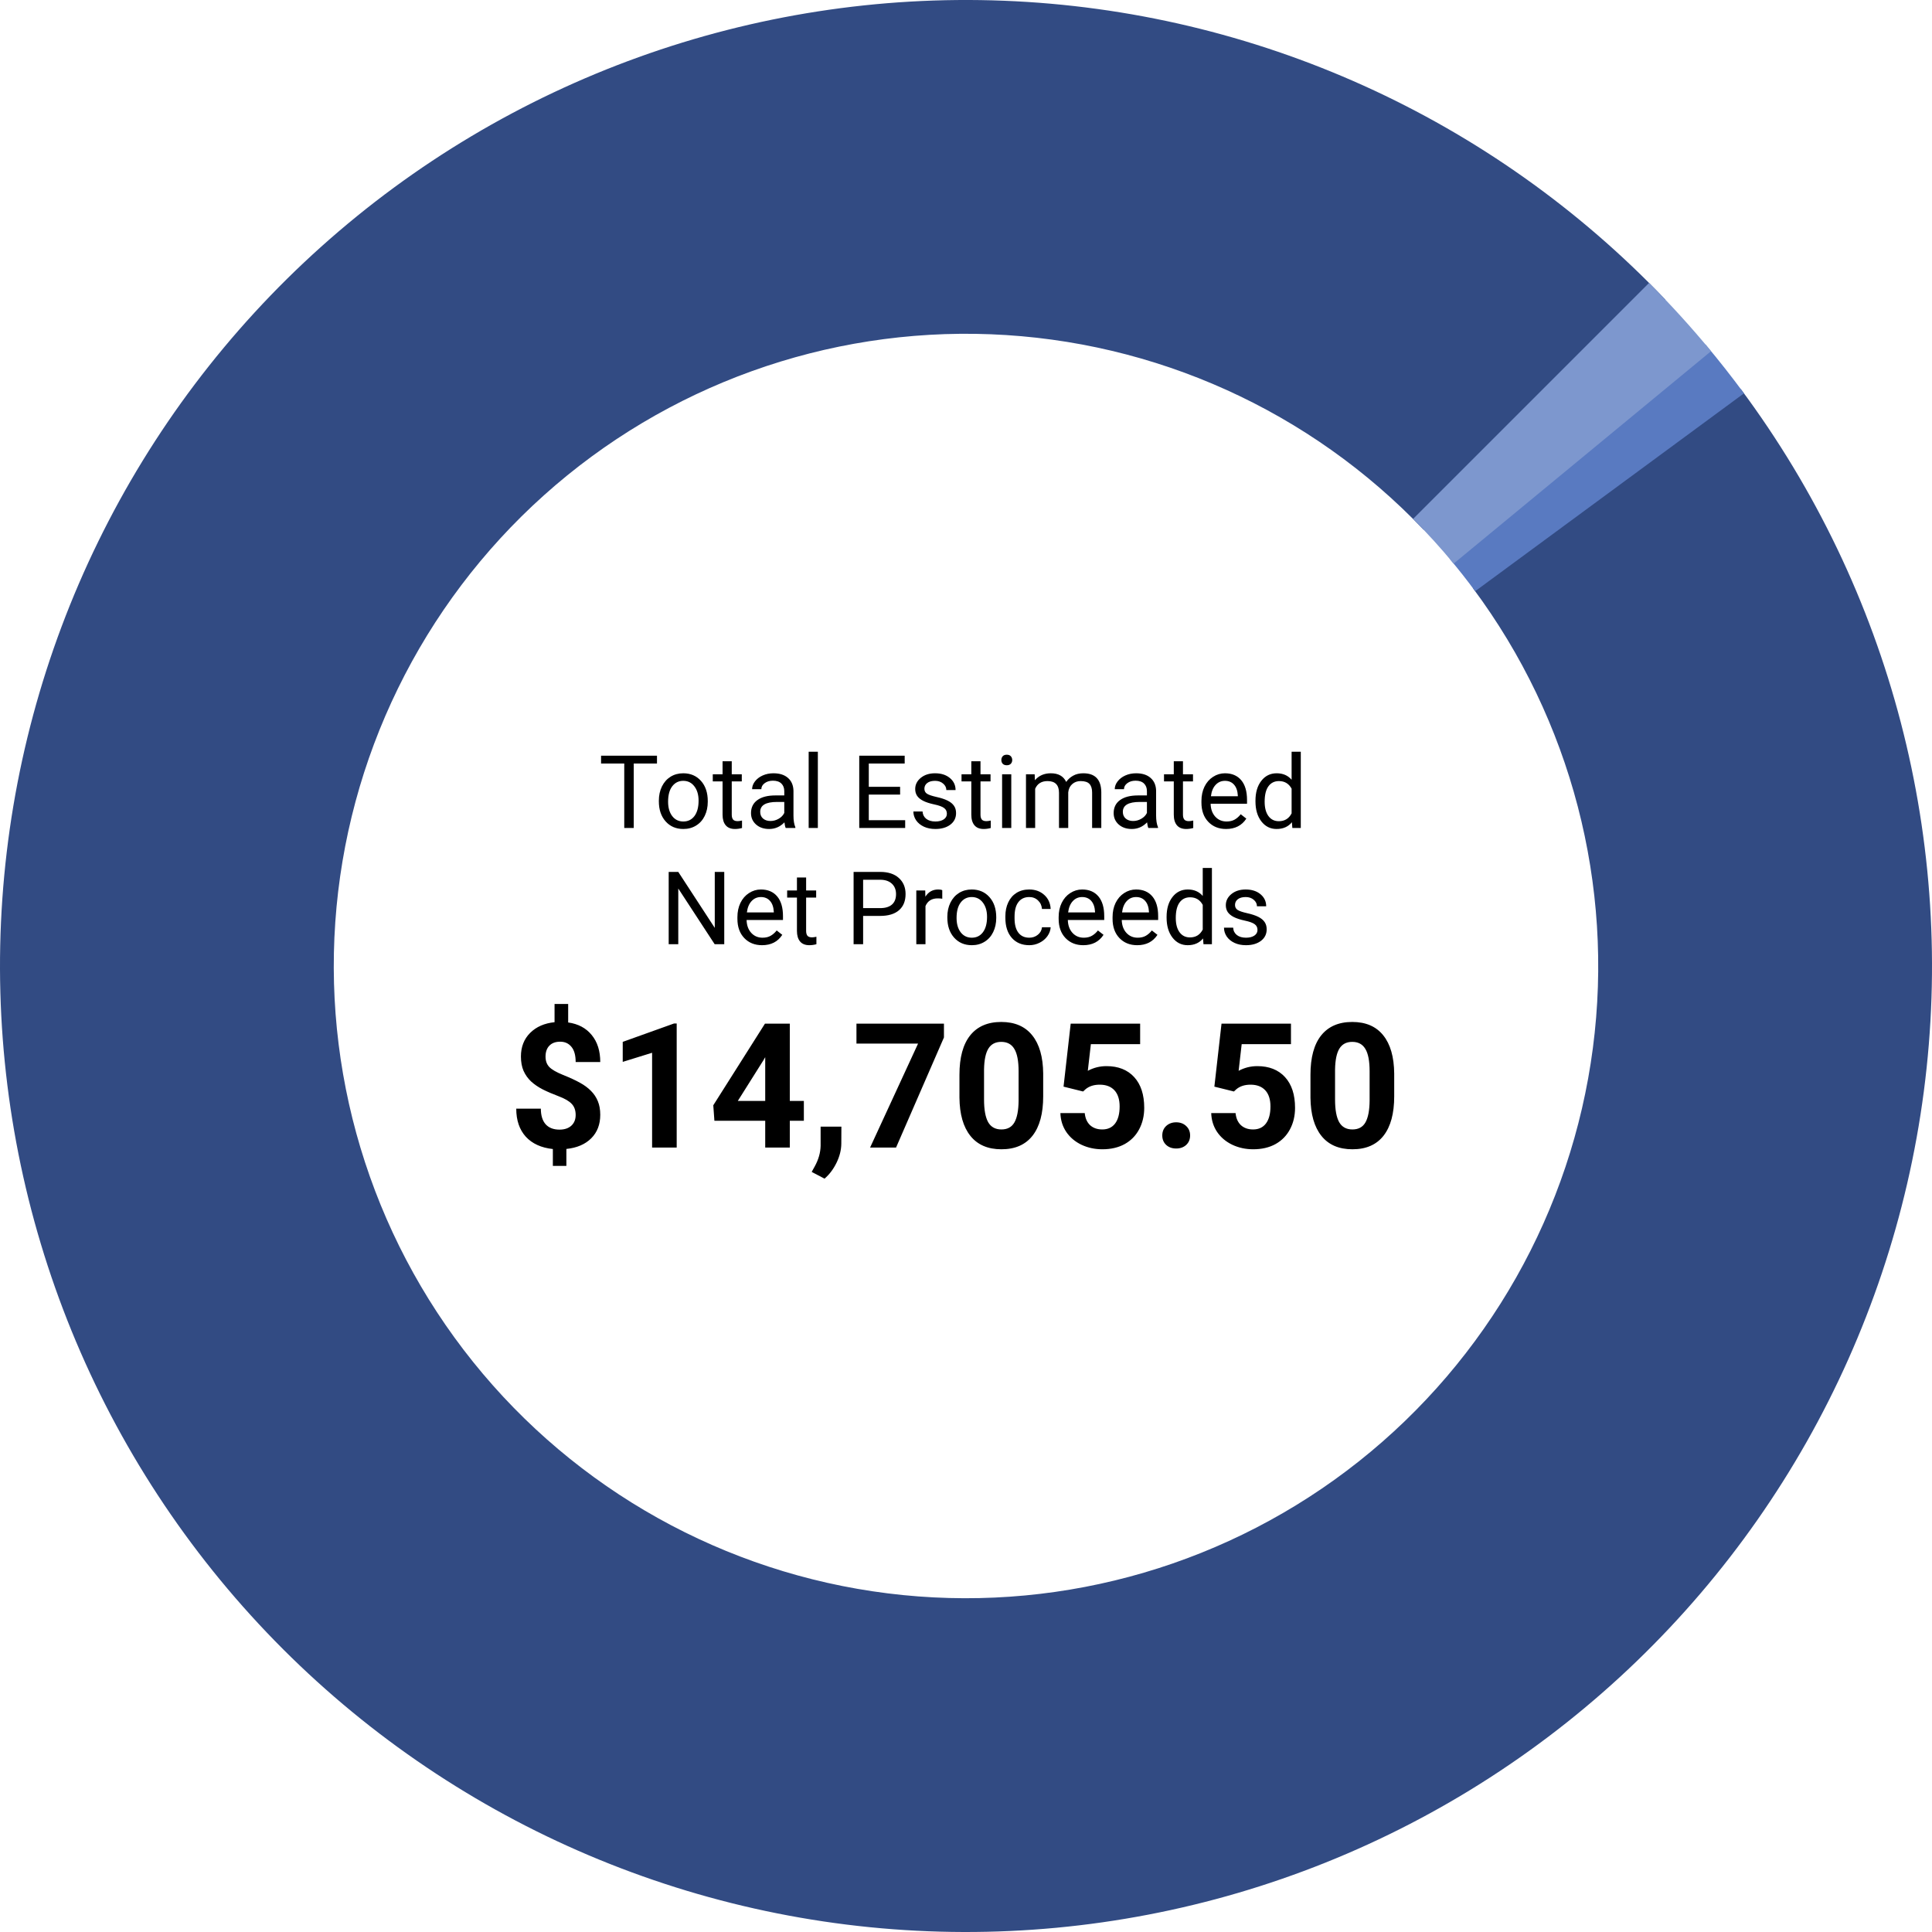
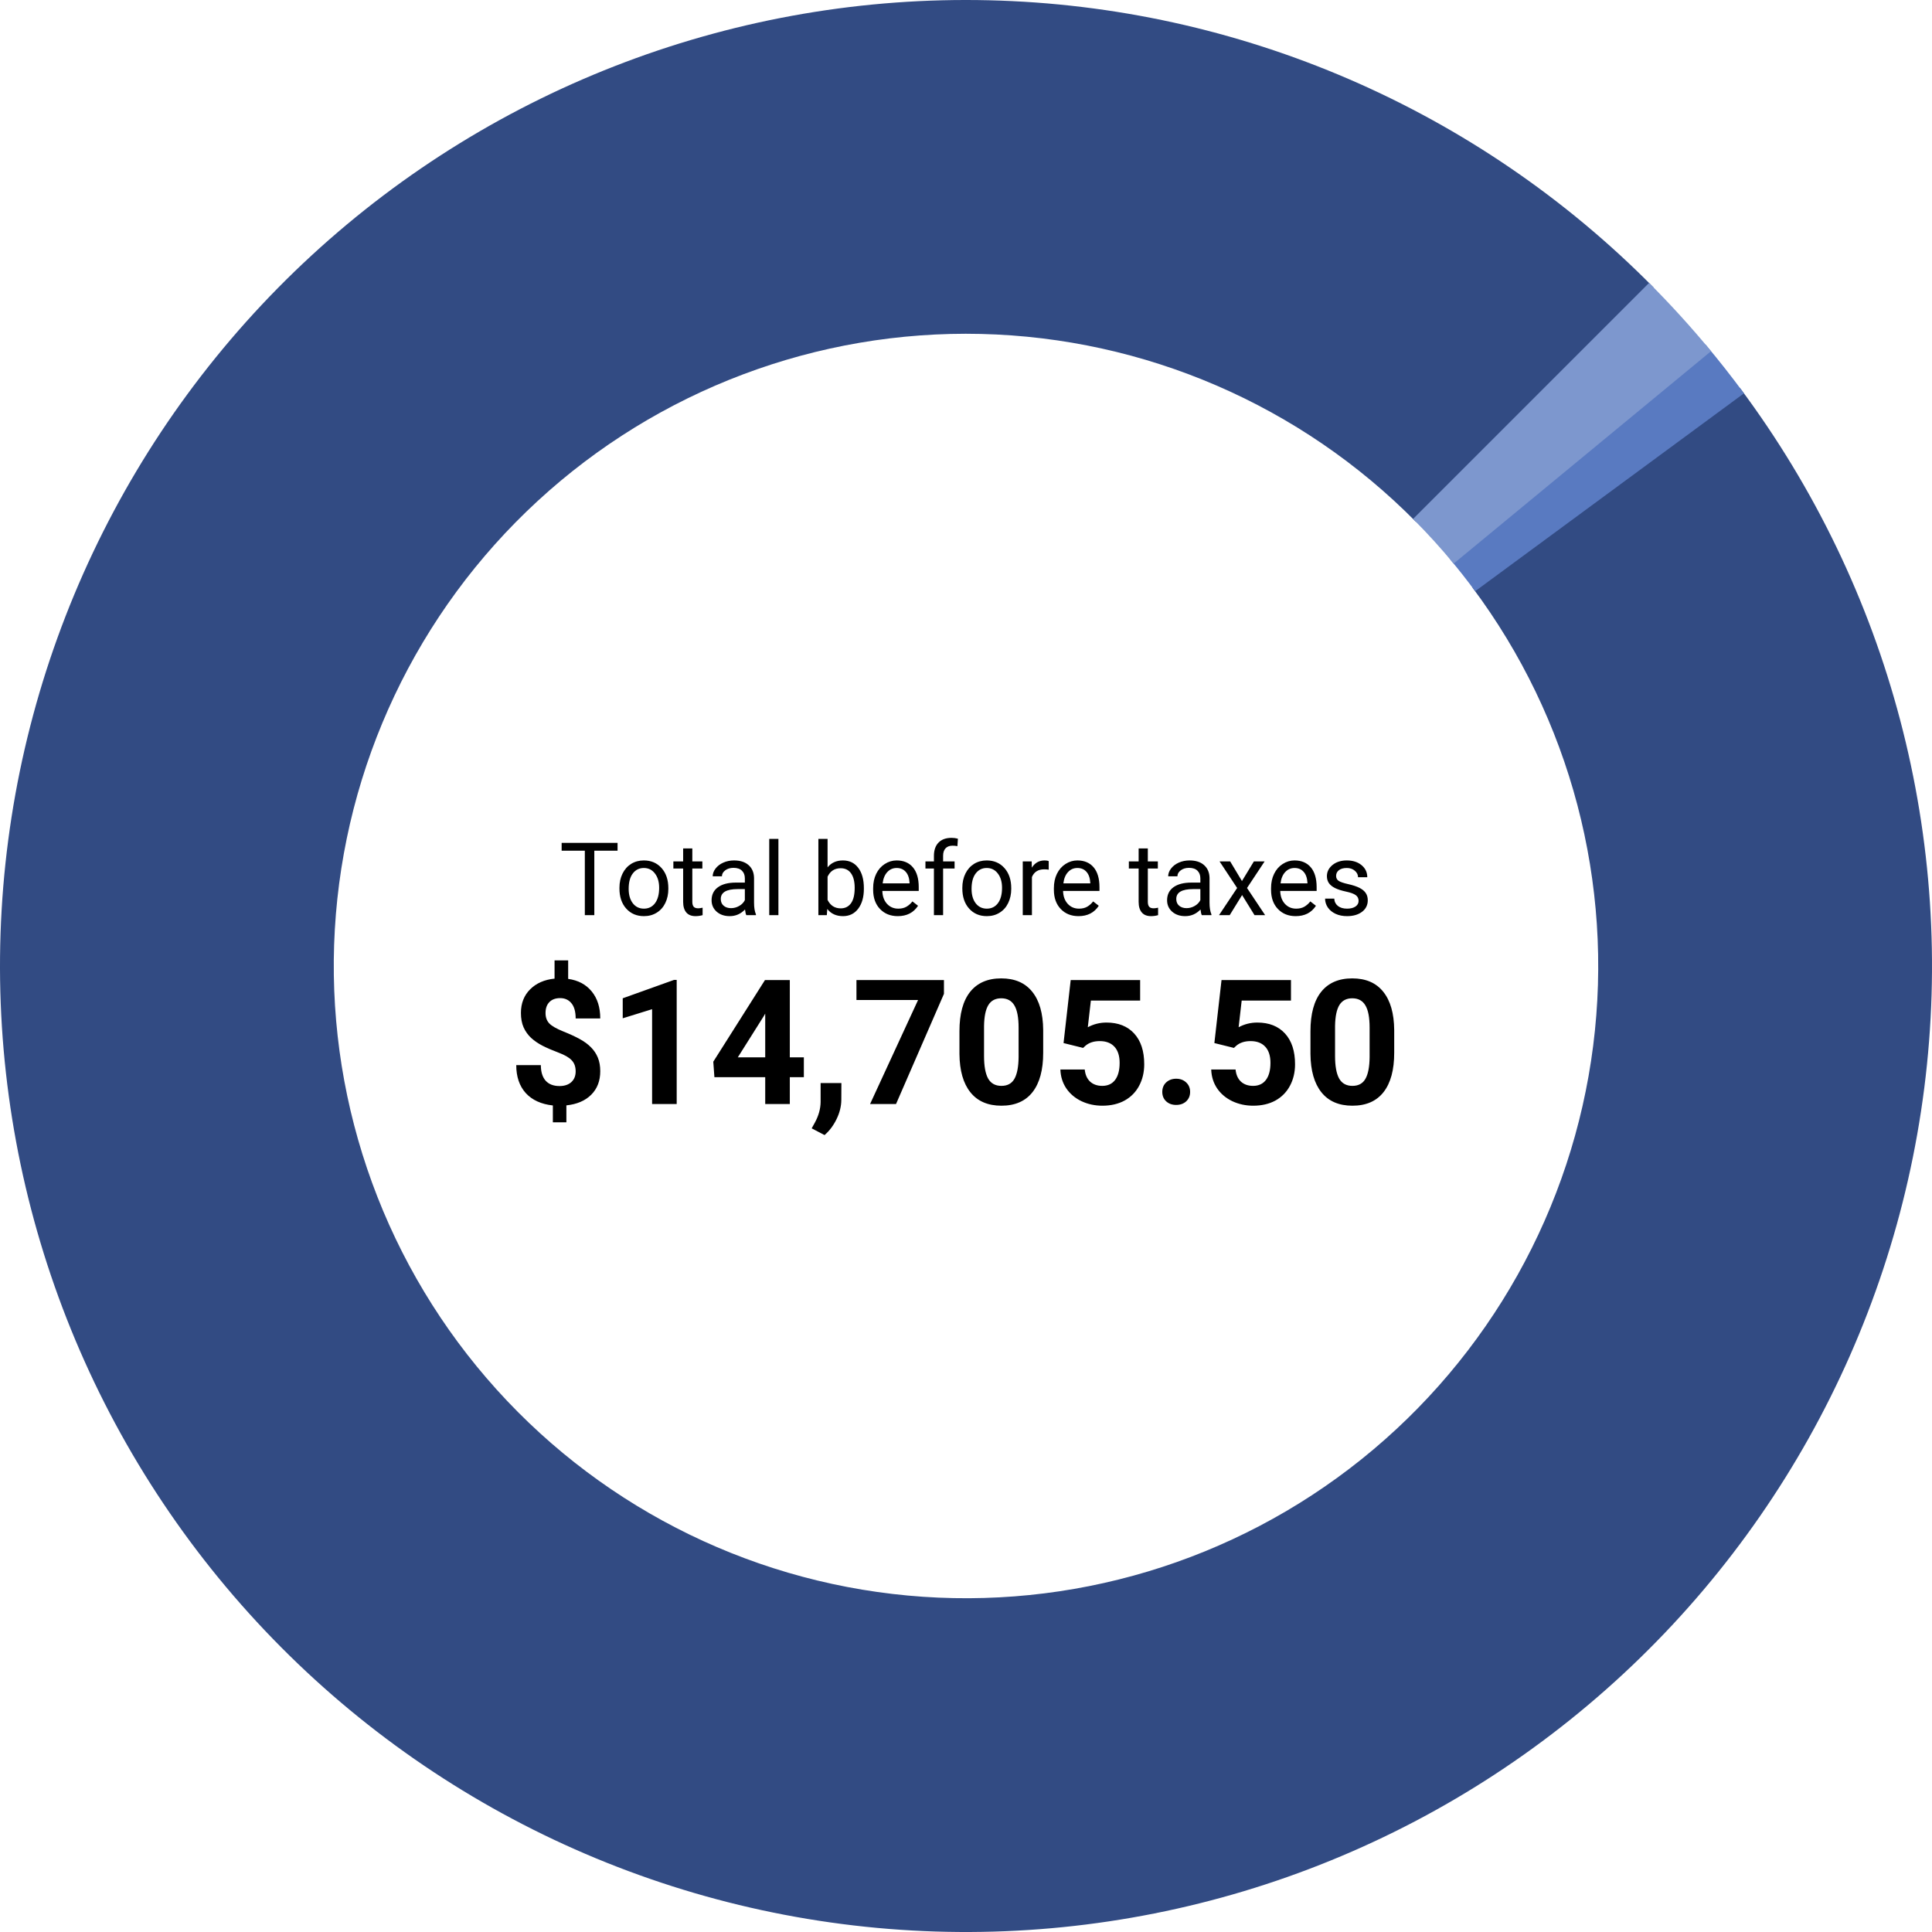
<svg xmlns="http://www.w3.org/2000/svg" width="133" height="133" viewBox="0 0 133 133" fill="none">
-   <path d="M39.629 76.756C39.629 76.436 39.539 76.182 39.359 75.994C39.184 75.803 38.883 75.627 38.457 75.467C38.031 75.307 37.664 75.148 37.355 74.992C37.047 74.832 36.781 74.65 36.559 74.447C36.34 74.24 36.168 73.998 36.043 73.721C35.922 73.443 35.861 73.113 35.861 72.731C35.861 72.07 36.072 71.529 36.494 71.107C36.916 70.686 37.477 70.439 38.176 70.369V69.115H39.113V70.387C39.805 70.484 40.346 70.773 40.736 71.254C41.127 71.731 41.322 72.35 41.322 73.111H39.629C39.629 72.643 39.531 72.293 39.336 72.062C39.145 71.828 38.887 71.711 38.562 71.711C38.242 71.711 37.994 71.803 37.818 71.986C37.643 72.166 37.555 72.416 37.555 72.736C37.555 73.033 37.641 73.272 37.812 73.451C37.984 73.631 38.303 73.814 38.768 74.002C39.236 74.189 39.621 74.367 39.922 74.535C40.223 74.699 40.477 74.887 40.684 75.098C40.891 75.305 41.049 75.543 41.158 75.812C41.268 76.078 41.322 76.389 41.322 76.744C41.322 77.408 41.115 77.947 40.701 78.361C40.287 78.775 39.717 79.019 38.99 79.094V80.26H38.059V79.1C37.258 79.014 36.637 78.731 36.195 78.25C35.758 77.766 35.539 77.123 35.539 76.322H37.232C37.232 76.787 37.342 77.144 37.56 77.394C37.783 77.641 38.102 77.764 38.516 77.764C38.859 77.764 39.131 77.674 39.33 77.494C39.529 77.311 39.629 77.064 39.629 76.756ZM46.584 79H44.891V72.473L42.869 73.1V71.723L46.402 70.457H46.584V79ZM54.371 75.789H55.338V77.154H54.371V79H52.678V77.154H49.18L49.103 76.088L52.66 70.469H54.371V75.789ZM50.791 75.789H52.678V72.777L52.566 72.971L50.791 75.789ZM56.762 81.139L55.877 80.676L56.088 80.295C56.35 79.818 56.484 79.344 56.492 78.871V77.559H57.922L57.916 78.731C57.912 79.164 57.803 79.602 57.588 80.043C57.373 80.484 57.098 80.85 56.762 81.139ZM64.982 71.418L61.684 79H59.897L63.201 71.84H58.959V70.469H64.982V71.418ZM71.814 75.473C71.814 76.652 71.57 77.555 71.082 78.18C70.594 78.805 69.879 79.117 68.938 79.117C68.008 79.117 67.297 78.811 66.805 78.197C66.312 77.584 66.061 76.705 66.049 75.561V73.99C66.049 72.799 66.295 71.894 66.787 71.277C67.283 70.66 67.996 70.352 68.926 70.352C69.856 70.352 70.566 70.658 71.059 71.272C71.551 71.881 71.803 72.758 71.814 73.902V75.473ZM70.121 73.75C70.121 73.043 70.023 72.529 69.828 72.209C69.637 71.885 69.336 71.723 68.926 71.723C68.527 71.723 68.232 71.877 68.041 72.186C67.853 72.49 67.754 72.969 67.742 73.621V75.695C67.742 76.391 67.836 76.908 68.023 77.248C68.215 77.584 68.519 77.752 68.938 77.752C69.352 77.752 69.65 77.59 69.834 77.266C70.018 76.941 70.113 76.445 70.121 75.777V73.75ZM73.215 74.805L73.707 70.469H78.488V71.881H75.096L74.885 73.715C75.287 73.5 75.715 73.393 76.168 73.393C76.981 73.393 77.617 73.644 78.078 74.148C78.539 74.652 78.769 75.357 78.769 76.264C78.769 76.814 78.652 77.309 78.418 77.746C78.188 78.18 77.856 78.518 77.422 78.76C76.988 78.998 76.477 79.117 75.887 79.117C75.371 79.117 74.893 79.014 74.451 78.807C74.01 78.596 73.66 78.301 73.402 77.922C73.148 77.543 73.014 77.111 72.998 76.627H74.674C74.709 76.982 74.832 77.26 75.043 77.459C75.258 77.654 75.537 77.752 75.881 77.752C76.264 77.752 76.559 77.615 76.766 77.342C76.973 77.064 77.076 76.674 77.076 76.17C77.076 75.686 76.957 75.314 76.719 75.057C76.481 74.799 76.143 74.67 75.705 74.67C75.303 74.67 74.977 74.775 74.727 74.986L74.562 75.139L73.215 74.805ZM80.012 78.168C80.012 77.898 80.102 77.68 80.281 77.512C80.465 77.344 80.693 77.26 80.967 77.26C81.244 77.26 81.473 77.344 81.652 77.512C81.836 77.68 81.928 77.898 81.928 78.168C81.928 78.434 81.838 78.65 81.658 78.818C81.478 78.982 81.248 79.064 80.967 79.064C80.689 79.064 80.461 78.982 80.281 78.818C80.102 78.65 80.012 78.434 80.012 78.168ZM83.598 74.805L84.09 70.469H88.871V71.881H85.478L85.268 73.715C85.67 73.5 86.098 73.393 86.551 73.393C87.363 73.393 88 73.644 88.461 74.148C88.922 74.652 89.152 75.357 89.152 76.264C89.152 76.814 89.035 77.309 88.801 77.746C88.57 78.18 88.238 78.518 87.805 78.76C87.371 78.998 86.859 79.117 86.269 79.117C85.754 79.117 85.275 79.014 84.834 78.807C84.393 78.596 84.043 78.301 83.785 77.922C83.531 77.543 83.397 77.111 83.381 76.627H85.057C85.092 76.982 85.215 77.26 85.426 77.459C85.641 77.654 85.92 77.752 86.264 77.752C86.647 77.752 86.941 77.615 87.148 77.342C87.356 77.064 87.459 76.674 87.459 76.17C87.459 75.686 87.34 75.314 87.102 75.057C86.863 74.799 86.525 74.67 86.088 74.67C85.686 74.67 85.359 74.775 85.109 74.986L84.945 75.139L83.598 74.805ZM95.978 75.473C95.978 76.652 95.734 77.555 95.246 78.18C94.758 78.805 94.043 79.117 93.102 79.117C92.172 79.117 91.461 78.811 90.969 78.197C90.477 77.584 90.225 76.705 90.213 75.561V73.99C90.213 72.799 90.459 71.894 90.951 71.277C91.447 70.66 92.16 70.352 93.09 70.352C94.019 70.352 94.731 70.658 95.223 71.272C95.715 71.881 95.967 72.758 95.978 73.902V75.473ZM94.285 73.75C94.285 73.043 94.188 72.529 93.992 72.209C93.801 71.885 93.5 71.723 93.09 71.723C92.691 71.723 92.397 71.877 92.205 72.186C92.018 72.49 91.918 72.969 91.906 73.621V75.695C91.906 76.391 92 76.908 92.188 77.248C92.379 77.584 92.684 77.752 93.102 77.752C93.516 77.752 93.814 77.59 93.998 77.266C94.182 76.941 94.277 76.445 94.285 75.777V73.75Z" fill="black" />
-   <path d="M45.227 52.563H43.627V57H42.974V52.563H41.378V52.023H45.227V52.563ZM45.356 55.117C45.356 54.754 45.427 54.428 45.568 54.139C45.712 53.85 45.91 53.627 46.163 53.469C46.418 53.312 46.709 53.233 47.035 53.233C47.538 53.233 47.945 53.408 48.255 53.756C48.567 54.105 48.723 54.569 48.723 55.148V55.192C48.723 55.552 48.654 55.876 48.515 56.163C48.378 56.447 48.181 56.67 47.923 56.829C47.668 56.989 47.374 57.068 47.041 57.068C46.54 57.068 46.133 56.894 45.821 56.545C45.511 56.197 45.356 55.735 45.356 55.161V55.117ZM45.992 55.192C45.992 55.602 46.087 55.931 46.276 56.18C46.467 56.428 46.722 56.552 47.041 56.552C47.363 56.552 47.618 56.427 47.807 56.176C47.996 55.923 48.091 55.57 48.091 55.117C48.091 54.711 47.994 54.383 47.8 54.132C47.609 53.879 47.354 53.753 47.035 53.753C46.722 53.753 46.471 53.877 46.279 54.126C46.088 54.374 45.992 54.729 45.992 55.192ZM50.374 52.406V53.302H51.065V53.791H50.374V56.084C50.374 56.232 50.405 56.344 50.466 56.419C50.528 56.492 50.633 56.528 50.781 56.528C50.854 56.528 50.954 56.515 51.081 56.487V57C50.915 57.046 50.753 57.068 50.596 57.068C50.314 57.068 50.101 56.983 49.957 56.812C49.813 56.641 49.742 56.398 49.742 56.084V53.791H49.068V53.302H49.742V52.406H50.374ZM54.089 57C54.053 56.927 54.023 56.797 54.001 56.61C53.706 56.916 53.356 57.068 52.948 57.068C52.583 57.068 52.283 56.966 52.049 56.761C51.816 56.553 51.7 56.291 51.7 55.975C51.7 55.59 51.846 55.291 52.138 55.079C52.432 54.865 52.844 54.758 53.375 54.758H53.99V54.467C53.99 54.246 53.924 54.071 53.792 53.941C53.66 53.809 53.465 53.743 53.208 53.743C52.982 53.743 52.793 53.8 52.64 53.914C52.487 54.028 52.411 54.165 52.411 54.327H51.775C51.775 54.143 51.84 53.965 51.97 53.794C52.102 53.621 52.28 53.484 52.503 53.384C52.729 53.283 52.976 53.233 53.245 53.233C53.671 53.233 54.005 53.34 54.247 53.555C54.488 53.767 54.613 54.059 54.623 54.433V56.135C54.623 56.475 54.666 56.745 54.752 56.945V57H54.089ZM53.04 56.518C53.238 56.518 53.426 56.467 53.604 56.364C53.782 56.262 53.91 56.128 53.99 55.964V55.206H53.495C52.72 55.206 52.333 55.432 52.333 55.886C52.333 56.084 52.399 56.239 52.531 56.351C52.663 56.462 52.833 56.518 53.04 56.518ZM56.301 57H55.669V51.75H56.301V57ZM61.964 54.7H59.808V56.463H62.313V57H59.151V52.023H62.279V52.563H59.808V54.163H61.964V54.7ZM65.184 56.019C65.184 55.848 65.119 55.716 64.989 55.623C64.862 55.527 64.637 55.445 64.316 55.377C63.997 55.308 63.743 55.226 63.554 55.13C63.367 55.035 63.228 54.921 63.137 54.789C63.048 54.656 63.003 54.499 63.003 54.317C63.003 54.014 63.131 53.758 63.386 53.548C63.644 53.338 63.972 53.233 64.371 53.233C64.79 53.233 65.129 53.342 65.389 53.558C65.651 53.775 65.782 54.051 65.782 54.389H65.147C65.147 54.215 65.072 54.066 64.924 53.941C64.778 53.816 64.594 53.753 64.371 53.753C64.141 53.753 63.96 53.803 63.831 53.903C63.701 54.004 63.636 54.135 63.636 54.296C63.636 54.449 63.696 54.564 63.817 54.642C63.938 54.719 64.155 54.793 64.47 54.864C64.787 54.934 65.043 55.019 65.239 55.117C65.435 55.215 65.579 55.333 65.673 55.472C65.769 55.609 65.816 55.776 65.816 55.975C65.816 56.305 65.684 56.571 65.42 56.771C65.156 56.969 64.813 57.068 64.391 57.068C64.095 57.068 63.833 57.016 63.605 56.911C63.377 56.806 63.198 56.66 63.068 56.474C62.941 56.285 62.877 56.081 62.877 55.862H63.509C63.521 56.074 63.605 56.242 63.762 56.368C63.922 56.491 64.131 56.552 64.391 56.552C64.63 56.552 64.822 56.504 64.965 56.409C65.111 56.311 65.184 56.181 65.184 56.019ZM67.498 52.406V53.302H68.189V53.791H67.498V56.084C67.498 56.232 67.529 56.344 67.59 56.419C67.652 56.492 67.757 56.528 67.905 56.528C67.978 56.528 68.078 56.515 68.206 56.487V57C68.039 57.046 67.877 57.068 67.72 57.068C67.438 57.068 67.225 56.983 67.081 56.812C66.938 56.641 66.866 56.398 66.866 56.084V53.791H66.192V53.302H66.866V52.406H67.498ZM69.617 57H68.985V53.302H69.617V57ZM68.934 52.321C68.934 52.218 68.964 52.132 69.026 52.061C69.09 51.99 69.183 51.955 69.306 51.955C69.429 51.955 69.523 51.99 69.586 52.061C69.65 52.132 69.682 52.218 69.682 52.321C69.682 52.423 69.65 52.509 69.586 52.577C69.523 52.645 69.429 52.68 69.306 52.68C69.183 52.68 69.09 52.645 69.026 52.577C68.964 52.509 68.934 52.423 68.934 52.321ZM71.227 53.302L71.244 53.712C71.515 53.393 71.881 53.233 72.341 53.233C72.859 53.233 73.211 53.432 73.397 53.828C73.52 53.65 73.68 53.507 73.876 53.398C74.074 53.288 74.308 53.233 74.577 53.233C75.388 53.233 75.8 53.663 75.814 54.522V57H75.182V54.56C75.182 54.295 75.121 54.098 75.001 53.968C74.88 53.836 74.677 53.77 74.392 53.77C74.157 53.77 73.963 53.841 73.808 53.982C73.653 54.121 73.563 54.309 73.538 54.546V57H72.902V54.577C72.902 54.039 72.639 53.77 72.112 53.77C71.698 53.77 71.414 53.947 71.261 54.3V57H70.629V53.302H71.227ZM79.054 57C79.018 56.927 78.988 56.797 78.965 56.61C78.671 56.916 78.32 57.068 77.913 57.068C77.548 57.068 77.248 56.966 77.014 56.761C76.781 56.553 76.665 56.291 76.665 55.975C76.665 55.59 76.811 55.291 77.103 55.079C77.397 54.865 77.809 54.758 78.34 54.758H78.955V54.467C78.955 54.246 78.889 54.071 78.757 53.941C78.625 53.809 78.43 53.743 78.172 53.743C77.947 53.743 77.758 53.8 77.605 53.914C77.452 54.028 77.376 54.165 77.376 54.327H76.74C76.74 54.143 76.805 53.965 76.935 53.794C77.067 53.621 77.245 53.484 77.468 53.384C77.694 53.283 77.941 53.233 78.21 53.233C78.636 53.233 78.97 53.34 79.211 53.555C79.453 53.767 79.578 54.059 79.587 54.433V56.135C79.587 56.475 79.631 56.745 79.717 56.945V57H79.054ZM78.005 56.518C78.203 56.518 78.391 56.467 78.569 56.364C78.747 56.262 78.875 56.128 78.955 55.964V55.206H78.46C77.685 55.206 77.297 55.432 77.297 55.886C77.297 56.084 77.363 56.239 77.496 56.351C77.628 56.462 77.797 56.518 78.005 56.518ZM81.436 52.406V53.302H82.127V53.791H81.436V56.084C81.436 56.232 81.467 56.344 81.529 56.419C81.59 56.492 81.695 56.528 81.843 56.528C81.916 56.528 82.016 56.515 82.144 56.487V57C81.978 57.046 81.816 57.068 81.659 57.068C81.376 57.068 81.163 56.983 81.019 56.812C80.876 56.641 80.804 56.398 80.804 56.084V53.791H80.131V53.302H80.804V52.406H81.436ZM84.403 57.068C83.902 57.068 83.494 56.904 83.18 56.576C82.865 56.246 82.708 55.805 82.708 55.253V55.137C82.708 54.77 82.778 54.443 82.916 54.156C83.058 53.867 83.254 53.641 83.504 53.48C83.757 53.315 84.031 53.233 84.325 53.233C84.805 53.233 85.179 53.392 85.446 53.709C85.712 54.025 85.846 54.479 85.846 55.069V55.332H83.34C83.349 55.697 83.455 55.992 83.658 56.217C83.863 56.441 84.123 56.552 84.438 56.552C84.661 56.552 84.85 56.507 85.005 56.416C85.16 56.324 85.295 56.204 85.412 56.053L85.798 56.354C85.488 56.83 85.023 57.068 84.403 57.068ZM84.325 53.753C84.07 53.753 83.855 53.846 83.682 54.033C83.509 54.218 83.402 54.477 83.361 54.812H85.213V54.765C85.195 54.443 85.109 54.195 84.954 54.02C84.799 53.842 84.589 53.753 84.325 53.753ZM86.427 55.12C86.427 54.553 86.561 54.097 86.83 53.753C87.099 53.407 87.451 53.233 87.886 53.233C88.319 53.233 88.662 53.382 88.915 53.678V51.75H89.547V57H88.966L88.936 56.603C88.683 56.913 88.331 57.068 87.879 57.068C87.451 57.068 87.101 56.893 86.83 56.542C86.561 56.191 86.427 55.733 86.427 55.168V55.12ZM87.059 55.192C87.059 55.611 87.146 55.939 87.319 56.176C87.492 56.413 87.731 56.532 88.037 56.532C88.438 56.532 88.731 56.352 88.915 55.992V54.293C88.726 53.944 88.435 53.77 88.043 53.77C87.734 53.77 87.492 53.89 87.319 54.129C87.146 54.368 87.059 54.722 87.059 55.192ZM49.858 65H49.198L46.693 61.165V65H46.033V60.023H46.693L49.205 63.876V60.023H49.858V65ZM52.459 65.068C51.958 65.068 51.55 64.904 51.235 64.576C50.921 64.246 50.764 63.805 50.764 63.253V63.137C50.764 62.77 50.833 62.443 50.972 62.156C51.113 61.867 51.309 61.641 51.56 61.48C51.813 61.315 52.086 61.233 52.38 61.233C52.861 61.233 53.235 61.392 53.502 61.709C53.768 62.025 53.901 62.479 53.901 63.069V63.332H51.396C51.405 63.697 51.511 63.992 51.714 64.217C51.919 64.441 52.179 64.552 52.493 64.552C52.717 64.552 52.906 64.507 53.06 64.415C53.215 64.324 53.351 64.204 53.467 64.053L53.853 64.354C53.544 64.83 53.079 65.068 52.459 65.068ZM52.38 61.753C52.125 61.753 51.911 61.846 51.738 62.033C51.565 62.218 51.458 62.477 51.416 62.812H53.269V62.765C53.251 62.443 53.164 62.195 53.009 62.02C52.854 61.842 52.645 61.753 52.38 61.753ZM55.494 60.406V61.302H56.185V61.791H55.494V64.084C55.494 64.232 55.525 64.344 55.586 64.419C55.648 64.492 55.753 64.528 55.901 64.528C55.974 64.528 56.074 64.515 56.202 64.487V65C56.035 65.046 55.873 65.068 55.716 65.068C55.434 65.068 55.221 64.983 55.077 64.812C54.934 64.641 54.862 64.398 54.862 64.084V61.791H54.188V61.302H54.862V60.406H55.494ZM59.418 63.052V65H58.762V60.023H60.597C61.142 60.023 61.568 60.162 61.876 60.44C62.185 60.718 62.34 61.086 62.34 61.544C62.34 62.028 62.189 62.4 61.886 62.662C61.585 62.922 61.153 63.052 60.59 63.052H59.418ZM59.418 62.515H60.597C60.948 62.515 61.217 62.433 61.404 62.269C61.591 62.103 61.684 61.863 61.684 61.551C61.684 61.255 61.591 61.018 61.404 60.84C61.217 60.663 60.961 60.57 60.635 60.563H59.418V62.515ZM64.866 61.869C64.77 61.853 64.667 61.845 64.555 61.845C64.141 61.845 63.859 62.022 63.711 62.375V65H63.079V61.302H63.694L63.704 61.729C63.911 61.399 64.205 61.233 64.586 61.233C64.709 61.233 64.802 61.249 64.866 61.281V61.869ZM65.215 63.117C65.215 62.754 65.285 62.428 65.427 62.139C65.57 61.85 65.769 61.627 66.022 61.469C66.277 61.312 66.567 61.233 66.893 61.233C67.397 61.233 67.803 61.408 68.113 61.756C68.425 62.105 68.582 62.569 68.582 63.148V63.192C68.582 63.552 68.512 63.876 68.373 64.163C68.236 64.447 68.039 64.67 67.782 64.829C67.526 64.989 67.233 65.068 66.9 65.068C66.399 65.068 65.992 64.894 65.68 64.545C65.37 64.197 65.215 63.735 65.215 63.161V63.117ZM65.851 63.192C65.851 63.602 65.945 63.931 66.134 64.18C66.326 64.428 66.581 64.552 66.9 64.552C67.221 64.552 67.476 64.427 67.665 64.176C67.855 63.923 67.949 63.57 67.949 63.117C67.949 62.711 67.852 62.383 67.659 62.132C67.467 61.879 67.212 61.753 66.893 61.753C66.581 61.753 66.329 61.877 66.138 62.126C65.946 62.374 65.851 62.729 65.851 63.192ZM70.858 64.552C71.084 64.552 71.281 64.484 71.449 64.347C71.618 64.21 71.711 64.04 71.73 63.834H72.328C72.316 64.046 72.243 64.248 72.109 64.439C71.974 64.631 71.794 64.784 71.569 64.897C71.346 65.011 71.109 65.068 70.858 65.068C70.354 65.068 69.953 64.901 69.655 64.566C69.359 64.229 69.21 63.768 69.21 63.185V63.079C69.21 62.719 69.276 62.399 69.409 62.119C69.541 61.838 69.73 61.621 69.976 61.466C70.224 61.311 70.517 61.233 70.855 61.233C71.269 61.233 71.613 61.358 71.887 61.606C72.162 61.854 72.309 62.177 72.328 62.573H71.73C71.711 62.334 71.62 62.138 71.456 61.985C71.294 61.83 71.094 61.753 70.855 61.753C70.533 61.753 70.284 61.869 70.106 62.102C69.93 62.332 69.843 62.666 69.843 63.103V63.223C69.843 63.649 69.93 63.977 70.106 64.207C70.281 64.437 70.532 64.552 70.858 64.552ZM74.573 65.068C74.072 65.068 73.664 64.904 73.35 64.576C73.035 64.246 72.878 63.805 72.878 63.253V63.137C72.878 62.77 72.947 62.443 73.086 62.156C73.228 61.867 73.424 61.641 73.674 61.48C73.927 61.315 74.201 61.233 74.495 61.233C74.975 61.233 75.349 61.392 75.616 61.709C75.882 62.025 76.016 62.479 76.016 63.069V63.332H73.51C73.519 63.697 73.625 63.992 73.828 64.217C74.033 64.441 74.293 64.552 74.607 64.552C74.831 64.552 75.02 64.507 75.175 64.415C75.33 64.324 75.465 64.204 75.582 64.053L75.968 64.354C75.658 64.83 75.193 65.068 74.573 65.068ZM74.495 61.753C74.239 61.753 74.025 61.846 73.852 62.033C73.679 62.218 73.572 62.477 73.531 62.812H75.383V62.765C75.365 62.443 75.278 62.195 75.124 62.02C74.969 61.842 74.759 61.753 74.495 61.753ZM78.285 65.068C77.784 65.068 77.376 64.904 77.061 64.576C76.747 64.246 76.59 63.805 76.59 63.253V63.137C76.59 62.77 76.659 62.443 76.798 62.156C76.94 61.867 77.136 61.641 77.386 61.48C77.639 61.315 77.913 61.233 78.207 61.233C78.687 61.233 79.061 61.392 79.328 61.709C79.594 62.025 79.728 62.479 79.728 63.069V63.332H77.222C77.231 63.697 77.337 63.992 77.54 64.217C77.745 64.441 78.005 64.552 78.319 64.552C78.543 64.552 78.732 64.507 78.887 64.415C79.042 64.324 79.177 64.204 79.293 64.053L79.68 64.354C79.37 64.83 78.905 65.068 78.285 65.068ZM78.207 61.753C77.951 61.753 77.737 61.846 77.564 62.033C77.391 62.218 77.284 62.477 77.243 62.812H79.095V62.765C79.077 62.443 78.99 62.195 78.835 62.02C78.68 61.842 78.471 61.753 78.207 61.753ZM80.309 63.12C80.309 62.553 80.443 62.097 80.712 61.753C80.981 61.407 81.333 61.233 81.768 61.233C82.201 61.233 82.544 61.382 82.797 61.678V59.75H83.429V65H82.848L82.817 64.603C82.564 64.913 82.212 65.068 81.761 65.068C81.333 65.068 80.983 64.893 80.712 64.542C80.443 64.191 80.309 63.733 80.309 63.168V63.12ZM80.941 63.192C80.941 63.611 81.028 63.939 81.201 64.176C81.374 64.413 81.613 64.532 81.918 64.532C82.32 64.532 82.612 64.352 82.797 63.992V62.293C82.608 61.944 82.317 61.77 81.925 61.77C81.615 61.77 81.374 61.89 81.201 62.129C81.028 62.368 80.941 62.722 80.941 63.192ZM86.567 64.019C86.567 63.848 86.502 63.716 86.372 63.623C86.245 63.527 86.02 63.445 85.699 63.377C85.38 63.308 85.126 63.226 84.936 63.13C84.75 63.035 84.611 62.921 84.519 62.789C84.431 62.656 84.386 62.499 84.386 62.317C84.386 62.014 84.514 61.758 84.769 61.548C85.026 61.338 85.355 61.233 85.753 61.233C86.173 61.233 86.512 61.342 86.772 61.558C87.034 61.775 87.165 62.051 87.165 62.389H86.529C86.529 62.215 86.455 62.066 86.307 61.941C86.161 61.816 85.977 61.753 85.753 61.753C85.523 61.753 85.343 61.803 85.213 61.903C85.084 62.004 85.019 62.135 85.019 62.296C85.019 62.449 85.079 62.564 85.2 62.642C85.32 62.719 85.538 62.793 85.853 62.864C86.169 62.934 86.426 63.019 86.622 63.117C86.817 63.215 86.962 63.333 87.056 63.472C87.151 63.609 87.199 63.776 87.199 63.975C87.199 64.305 87.067 64.57 86.803 64.771C86.538 64.969 86.195 65.068 85.774 65.068C85.478 65.068 85.216 65.016 84.988 64.911C84.76 64.806 84.581 64.66 84.451 64.474C84.324 64.284 84.26 64.081 84.26 63.862H84.892C84.903 64.074 84.988 64.242 85.145 64.368C85.305 64.491 85.514 64.552 85.774 64.552C86.013 64.552 86.205 64.504 86.348 64.409C86.494 64.311 86.567 64.181 86.567 64.019Z" fill="black" />
-   <path d="M119.835 26.78C130.161 40.646 134.681 57.988 132.438 75.13C130.194 92.272 121.363 107.867 107.816 118.608C94.269 129.349 77.072 134.392 59.87 132.669C42.668 130.945 26.813 122.59 15.667 109.375C4.521 96.159 -1.041 79.123 0.161 61.876C1.363 44.63 9.234 28.529 22.106 16.988C34.978 5.447 51.838 -0.628 69.113 0.051C86.388 0.731 102.719 8.111 114.645 20.627L98.01 36.477C90.205 28.285 79.516 23.455 68.21 23.011C56.904 22.566 45.869 26.542 37.445 34.096C29.021 41.649 23.869 52.187 23.082 63.474C22.296 74.761 25.936 85.912 33.231 94.561C40.526 103.21 50.902 108.678 62.161 109.806C73.419 110.934 84.675 107.633 93.541 100.604C102.407 93.574 108.187 83.367 109.655 72.148C111.123 60.929 108.165 49.579 101.407 40.504L119.835 26.78Z" fill="#324B83" />
+   <path d="M39.629 73.756C39.629 73.436 39.539 73.182 39.359 72.994C39.184 72.803 38.883 72.627 38.457 72.467C38.031 72.307 37.664 72.148 37.355 71.992C37.047 71.832 36.781 71.65 36.559 71.447C36.34 71.24 36.168 70.998 36.043 70.721C35.922 70.443 35.861 70.113 35.861 69.731C35.861 69.07 36.072 68.529 36.494 68.107C36.916 67.686 37.477 67.439 38.176 67.369V66.115H39.113V67.387C39.805 67.484 40.346 67.773 40.736 68.254C41.127 68.731 41.322 69.35 41.322 70.111H39.629C39.629 69.643 39.531 69.293 39.336 69.062C39.145 68.828 38.887 68.711 38.562 68.711C38.242 68.711 37.994 68.803 37.818 68.986C37.643 69.166 37.555 69.416 37.555 69.736C37.555 70.033 37.641 70.272 37.812 70.451C37.984 70.631 38.303 70.814 38.768 71.002C39.236 71.189 39.621 71.367 39.922 71.535C40.223 71.699 40.477 71.887 40.684 72.098C40.891 72.305 41.049 72.543 41.158 72.812C41.268 73.078 41.322 73.389 41.322 73.744C41.322 74.408 41.115 74.947 40.701 75.361C40.287 75.775 39.717 76.019 38.99 76.094V77.26H38.059V76.1C37.258 76.014 36.637 75.731 36.195 75.25C35.758 74.766 35.539 74.123 35.539 73.322H37.232C37.232 73.787 37.342 74.144 37.56 74.394C37.783 74.641 38.102 74.764 38.516 74.764C38.859 74.764 39.131 74.674 39.33 74.494C39.529 74.311 39.629 74.064 39.629 73.756ZM46.584 76H44.891V69.473L42.869 70.1V68.723L46.402 67.457H46.584V76ZM54.371 72.789H55.338V74.154H54.371V76H52.678V74.154H49.18L49.103 73.088L52.66 67.469H54.371V72.789ZM50.791 72.789H52.678V69.777L52.566 69.971L50.791 72.789ZM56.762 78.139L55.877 77.676L56.088 77.295C56.35 76.818 56.484 76.344 56.492 75.871V74.559H57.922L57.916 75.731C57.912 76.164 57.803 76.602 57.588 77.043C57.373 77.484 57.098 77.85 56.762 78.139ZM64.982 68.418L61.684 76H59.897L63.201 68.84H58.959V67.469H64.982V68.418ZM71.814 72.473C71.814 73.652 71.57 74.555 71.082 75.18C70.594 75.805 69.879 76.117 68.938 76.117C68.008 76.117 67.297 75.811 66.805 75.197C66.312 74.584 66.061 73.705 66.049 72.561V70.99C66.049 69.799 66.295 68.894 66.787 68.277C67.283 67.66 67.996 67.352 68.926 67.352C69.856 67.352 70.566 67.658 71.059 68.272C71.551 68.881 71.803 69.758 71.814 70.902V72.473ZM70.121 70.75C70.121 70.043 70.023 69.529 69.828 69.209C69.637 68.885 69.336 68.723 68.926 68.723C68.527 68.723 68.232 68.877 68.041 69.186C67.853 69.49 67.754 69.969 67.742 70.621V72.695C67.742 73.391 67.836 73.908 68.023 74.248C68.215 74.584 68.519 74.752 68.938 74.752C69.352 74.752 69.65 74.59 69.834 74.266C70.018 73.941 70.113 73.445 70.121 72.777V70.75ZM73.215 71.805L73.707 67.469H78.488V68.881H75.096L74.885 70.715C75.287 70.5 75.715 70.393 76.168 70.393C76.981 70.393 77.617 70.644 78.078 71.148C78.539 71.652 78.769 72.357 78.769 73.264C78.769 73.814 78.652 74.309 78.418 74.746C78.188 75.18 77.856 75.518 77.422 75.76C76.988 75.998 76.477 76.117 75.887 76.117C75.371 76.117 74.893 76.014 74.451 75.807C74.01 75.596 73.66 75.301 73.402 74.922C73.148 74.543 73.014 74.111 72.998 73.627H74.674C74.709 73.982 74.832 74.26 75.043 74.459C75.258 74.654 75.537 74.752 75.881 74.752C76.264 74.752 76.559 74.615 76.766 74.342C76.973 74.064 77.076 73.674 77.076 73.17C77.076 72.686 76.957 72.314 76.719 72.057C76.481 71.799 76.143 71.67 75.705 71.67C75.303 71.67 74.977 71.775 74.727 71.986L74.562 72.139L73.215 71.805ZM80.012 75.168C80.012 74.898 80.102 74.68 80.281 74.512C80.465 74.344 80.693 74.26 80.967 74.26C81.244 74.26 81.473 74.344 81.652 74.512C81.836 74.68 81.928 74.898 81.928 75.168C81.928 75.434 81.838 75.65 81.658 75.818C81.478 75.982 81.248 76.064 80.967 76.064C80.689 76.064 80.461 75.982 80.281 75.818C80.102 75.65 80.012 75.434 80.012 75.168ZM83.598 71.805L84.09 67.469H88.871V68.881H85.478L85.268 70.715C85.67 70.5 86.098 70.393 86.551 70.393C87.363 70.393 88 70.644 88.461 71.148C88.922 71.652 89.152 72.357 89.152 73.264C89.152 73.814 89.035 74.309 88.801 74.746C88.57 75.18 88.238 75.518 87.805 75.76C87.371 75.998 86.859 76.117 86.269 76.117C85.754 76.117 85.275 76.014 84.834 75.807C84.393 75.596 84.043 75.301 83.785 74.922C83.531 74.543 83.397 74.111 83.381 73.627H85.057C85.092 73.982 85.215 74.26 85.426 74.459C85.641 74.654 85.92 74.752 86.264 74.752C86.647 74.752 86.941 74.615 87.148 74.342C87.356 74.064 87.459 73.674 87.459 73.17C87.459 72.686 87.34 72.314 87.102 72.057C86.863 71.799 86.525 71.67 86.088 71.67C85.686 71.67 85.359 71.775 85.109 71.986L84.945 72.139L83.598 71.805ZM95.978 72.473C95.978 73.652 95.734 74.555 95.246 75.18C94.758 75.805 94.043 76.117 93.102 76.117C92.172 76.117 91.461 75.811 90.969 75.197C90.477 74.584 90.225 73.705 90.213 72.561V70.99C90.213 69.799 90.459 68.894 90.951 68.277C91.447 67.66 92.16 67.352 93.09 67.352C94.019 67.352 94.731 67.658 95.223 68.272C95.715 68.881 95.967 69.758 95.978 70.902V72.473ZM94.285 70.75C94.285 70.043 94.188 69.529 93.992 69.209C93.801 68.885 93.5 68.723 93.09 68.723C92.691 68.723 92.397 68.877 92.205 69.186C92.018 69.49 91.918 69.969 91.906 70.621V72.695C91.906 73.391 92 73.908 92.188 74.248C92.379 74.584 92.684 74.752 93.102 74.752C93.516 74.752 93.814 74.59 93.998 74.266C94.182 73.941 94.277 73.445 94.285 72.777V70.75Z" fill="black" />
+   <path d="M42.513 58.563H40.913V63H40.26V58.563H38.664V58.023H42.513V58.563ZM42.643 61.117C42.643 60.754 42.713 60.428 42.855 60.139C42.998 59.85 43.196 59.627 43.449 59.469C43.704 59.312 43.995 59.233 44.321 59.233C44.824 59.233 45.231 59.408 45.541 59.756C45.853 60.105 46.009 60.569 46.009 61.148V61.192C46.009 61.552 45.94 61.876 45.801 62.163C45.664 62.447 45.467 62.67 45.209 62.829C44.954 62.989 44.66 63.068 44.328 63.068C43.826 63.068 43.42 62.894 43.107 62.545C42.797 62.197 42.643 61.735 42.643 61.161V61.117ZM43.278 61.192C43.278 61.602 43.373 61.931 43.562 62.18C43.753 62.428 44.009 62.552 44.328 62.552C44.649 62.552 44.904 62.427 45.093 62.176C45.282 61.923 45.377 61.57 45.377 61.117C45.377 60.711 45.28 60.383 45.086 60.132C44.895 59.879 44.64 59.753 44.321 59.753C44.009 59.753 43.757 59.877 43.565 60.126C43.374 60.374 43.278 60.729 43.278 61.192ZM47.66 58.406V59.302H48.351V59.791H47.66V62.084C47.66 62.232 47.691 62.344 47.752 62.419C47.814 62.492 47.919 62.528 48.067 62.528C48.14 62.528 48.24 62.515 48.368 62.487V63C48.201 63.046 48.04 63.068 47.882 63.068C47.6 63.068 47.387 62.983 47.243 62.812C47.1 62.641 47.028 62.398 47.028 62.084V59.791H46.355V59.302H47.028V58.406H47.66ZM51.376 63C51.339 62.927 51.309 62.797 51.287 62.61C50.993 62.916 50.642 63.068 50.234 63.068C49.869 63.068 49.57 62.966 49.335 62.761C49.102 62.553 48.986 62.291 48.986 61.975C48.986 61.59 49.132 61.291 49.424 61.079C49.718 60.865 50.13 60.758 50.661 60.758H51.276V60.467C51.276 60.246 51.21 60.071 51.078 59.941C50.946 59.809 50.751 59.743 50.494 59.743C50.268 59.743 50.079 59.8 49.926 59.914C49.774 60.028 49.697 60.165 49.697 60.327H49.062C49.062 60.143 49.127 59.965 49.256 59.794C49.389 59.621 49.566 59.484 49.79 59.384C50.015 59.283 50.262 59.233 50.531 59.233C50.957 59.233 51.291 59.34 51.533 59.555C51.774 59.767 51.9 60.059 51.909 60.433V62.135C51.909 62.475 51.952 62.745 52.039 62.945V63H51.376ZM50.326 62.518C50.524 62.518 50.712 62.467 50.89 62.364C51.068 62.262 51.197 62.128 51.276 61.964V61.206H50.781C50.006 61.206 49.619 61.432 49.619 61.886C49.619 62.084 49.685 62.239 49.817 62.351C49.949 62.462 50.119 62.518 50.326 62.518ZM53.587 63H52.955V57.75H53.587V63ZM59.469 61.192C59.469 61.757 59.339 62.212 59.08 62.556C58.82 62.898 58.471 63.068 58.034 63.068C57.567 63.068 57.205 62.903 56.95 62.573L56.919 63H56.338V57.75H56.971V59.709C57.226 59.392 57.578 59.233 58.027 59.233C58.476 59.233 58.828 59.403 59.083 59.743C59.34 60.082 59.469 60.547 59.469 61.137V61.192ZM58.837 61.12C58.837 60.69 58.754 60.357 58.587 60.122C58.421 59.887 58.182 59.77 57.87 59.77C57.453 59.77 57.153 59.964 56.971 60.351V61.951C57.164 62.338 57.466 62.532 57.877 62.532C58.179 62.532 58.415 62.414 58.584 62.18C58.753 61.945 58.837 61.592 58.837 61.12ZM61.804 63.068C61.302 63.068 60.895 62.904 60.58 62.576C60.266 62.246 60.108 61.805 60.108 61.253V61.137C60.108 60.77 60.178 60.443 60.317 60.156C60.458 59.867 60.654 59.641 60.905 59.48C61.158 59.315 61.431 59.233 61.725 59.233C62.206 59.233 62.58 59.392 62.846 59.709C63.113 60.025 63.246 60.479 63.246 61.069V61.332H60.741C60.75 61.697 60.856 61.992 61.059 62.217C61.264 62.441 61.523 62.552 61.838 62.552C62.061 62.552 62.25 62.507 62.405 62.416C62.56 62.324 62.696 62.204 62.812 62.053L63.198 62.354C62.888 62.83 62.423 63.068 61.804 63.068ZM61.725 59.753C61.47 59.753 61.256 59.846 61.083 60.033C60.909 60.218 60.802 60.477 60.761 60.812H62.614V60.765C62.596 60.443 62.509 60.195 62.354 60.02C62.199 59.842 61.989 59.753 61.725 59.753ZM64.292 63V59.791H63.708V59.302H64.292V58.922C64.292 58.526 64.398 58.219 64.61 58.003C64.822 57.786 65.121 57.678 65.509 57.678C65.655 57.678 65.799 57.698 65.943 57.736L65.909 58.249C65.802 58.228 65.688 58.218 65.567 58.218C65.362 58.218 65.204 58.279 65.092 58.399C64.98 58.518 64.924 58.689 64.924 58.912V59.302H65.714V59.791H64.924V63H64.292ZM66.247 61.117C66.247 60.754 66.318 60.428 66.459 60.139C66.603 59.85 66.801 59.627 67.054 59.469C67.309 59.312 67.599 59.233 67.925 59.233C68.429 59.233 68.836 59.408 69.145 59.756C69.458 60.105 69.614 60.569 69.614 61.148V61.192C69.614 61.552 69.544 61.876 69.405 62.163C69.269 62.447 69.072 62.67 68.814 62.829C68.559 62.989 68.265 63.068 67.932 63.068C67.431 63.068 67.024 62.894 66.712 62.545C66.402 62.197 66.247 61.735 66.247 61.161V61.117ZM66.883 61.192C66.883 61.602 66.977 61.931 67.166 62.18C67.358 62.428 67.613 62.552 67.932 62.552C68.253 62.552 68.509 62.427 68.698 62.176C68.887 61.923 68.981 61.57 68.981 61.117C68.981 60.711 68.885 60.383 68.691 60.132C68.499 59.879 68.244 59.753 67.925 59.753C67.613 59.753 67.361 59.877 67.17 60.126C66.978 60.374 66.883 60.729 66.883 61.192ZM72.194 59.869C72.099 59.853 71.995 59.845 71.883 59.845C71.469 59.845 71.187 60.022 71.039 60.375V63H70.407V59.302H71.022L71.032 59.729C71.24 59.399 71.534 59.233 71.914 59.233C72.037 59.233 72.13 59.249 72.194 59.281V59.869ZM74.245 63.068C73.744 63.068 73.336 62.904 73.022 62.576C72.707 62.246 72.55 61.805 72.55 61.253V61.137C72.55 60.77 72.619 60.443 72.758 60.156C72.9 59.867 73.096 59.641 73.346 59.48C73.599 59.315 73.873 59.233 74.166 59.233C74.647 59.233 75.021 59.392 75.288 59.709C75.554 60.025 75.688 60.479 75.688 61.069V61.332H73.182C73.191 61.697 73.297 61.992 73.5 62.217C73.705 62.441 73.965 62.552 74.279 62.552C74.503 62.552 74.692 62.507 74.847 62.416C75.002 62.324 75.137 62.204 75.253 62.053L75.64 62.354C75.33 62.83 74.865 63.068 74.245 63.068ZM74.166 59.753C73.911 59.753 73.697 59.846 73.524 60.033C73.351 60.218 73.244 60.477 73.203 60.812H75.055V60.765C75.037 60.443 74.95 60.195 74.795 60.02C74.641 59.842 74.431 59.753 74.166 59.753ZM79.017 58.406V59.302H79.707V59.791H79.017V62.084C79.017 62.232 79.047 62.344 79.109 62.419C79.17 62.492 79.275 62.528 79.423 62.528C79.496 62.528 79.597 62.515 79.724 62.487V63C79.558 63.046 79.396 63.068 79.239 63.068C78.956 63.068 78.743 62.983 78.6 62.812C78.456 62.641 78.384 62.398 78.384 62.084V59.791H77.711V59.302H78.384V58.406H79.017ZM82.732 63C82.695 62.927 82.666 62.797 82.643 62.61C82.349 62.916 81.998 63.068 81.59 63.068C81.226 63.068 80.926 62.966 80.691 62.761C80.459 62.553 80.343 62.291 80.343 61.975C80.343 61.59 80.489 61.291 80.78 61.079C81.074 60.865 81.487 60.758 82.018 60.758H82.633V60.467C82.633 60.246 82.567 60.071 82.435 59.941C82.302 59.809 82.108 59.743 81.85 59.743C81.624 59.743 81.435 59.8 81.283 59.914C81.13 60.028 81.054 60.165 81.054 60.327H80.418C80.418 60.143 80.483 59.965 80.613 59.794C80.745 59.621 80.923 59.484 81.146 59.384C81.372 59.283 81.619 59.233 81.888 59.233C82.314 59.233 82.648 59.34 82.889 59.555C83.131 59.767 83.256 60.059 83.265 60.433V62.135C83.265 62.475 83.308 62.745 83.395 62.945V63H82.732ZM81.683 62.518C81.881 62.518 82.069 62.467 82.247 62.364C82.424 62.262 82.553 62.128 82.633 61.964V61.206H82.137C81.362 61.206 80.975 61.432 80.975 61.886C80.975 62.084 81.041 62.239 81.173 62.351C81.305 62.462 81.475 62.518 81.683 62.518ZM85.497 60.652L86.317 59.302H87.056L85.846 61.13L87.093 63H86.362L85.507 61.616L84.653 63H83.918L85.165 61.13L83.956 59.302H84.687L85.497 60.652ZM89.195 63.068C88.694 63.068 88.286 62.904 87.972 62.576C87.657 62.246 87.5 61.805 87.5 61.253V61.137C87.5 60.77 87.57 60.443 87.709 60.156C87.85 59.867 88.046 59.641 88.296 59.48C88.549 59.315 88.823 59.233 89.117 59.233C89.597 59.233 89.971 59.392 90.238 59.709C90.504 60.025 90.638 60.479 90.638 61.069V61.332H88.132C88.141 61.697 88.247 61.992 88.45 62.217C88.655 62.441 88.915 62.552 89.23 62.552C89.453 62.552 89.642 62.507 89.797 62.416C89.952 62.324 90.087 62.204 90.204 62.053L90.59 62.354C90.28 62.83 89.815 63.068 89.195 63.068ZM89.117 59.753C88.862 59.753 88.647 59.846 88.474 60.033C88.301 60.218 88.194 60.477 88.153 60.812H90.005V60.765C89.987 60.443 89.901 60.195 89.746 60.02C89.591 59.842 89.381 59.753 89.117 59.753ZM93.526 62.019C93.526 61.848 93.461 61.716 93.331 61.623C93.204 61.527 92.979 61.445 92.658 61.377C92.339 61.308 92.085 61.226 91.895 61.13C91.709 61.035 91.57 60.921 91.478 60.789C91.39 60.656 91.345 60.499 91.345 60.317C91.345 60.014 91.473 59.758 91.728 59.548C91.986 59.338 92.314 59.233 92.712 59.233C93.132 59.233 93.471 59.342 93.731 59.558C93.993 59.775 94.124 60.051 94.124 60.389H93.488C93.488 60.215 93.414 60.066 93.266 59.941C93.12 59.816 92.936 59.753 92.712 59.753C92.482 59.753 92.302 59.803 92.172 59.903C92.043 60.004 91.978 60.135 91.978 60.296C91.978 60.449 92.038 60.564 92.159 60.642C92.279 60.719 92.497 60.793 92.811 60.864C93.128 60.934 93.385 61.019 93.581 61.117C93.776 61.215 93.921 61.333 94.015 61.472C94.11 61.609 94.158 61.776 94.158 61.975C94.158 62.305 94.026 62.571 93.762 62.771C93.497 62.969 93.154 63.068 92.733 63.068C92.437 63.068 92.175 63.016 91.947 62.911C91.719 62.806 91.54 62.66 91.41 62.474C91.283 62.285 91.219 62.081 91.219 61.862H91.851C91.862 62.074 91.947 62.242 92.104 62.368C92.263 62.491 92.473 62.552 92.733 62.552C92.972 62.552 93.164 62.504 93.307 62.409C93.453 62.311 93.526 62.181 93.526 62.019Z" fill="black" />
+   <path d="M119.775 26.7C130.094 40.513 134.645 57.794 132.468 74.899C130.29 92.003 121.554 107.592 108.103 118.379C94.652 129.166 77.537 134.307 60.368 132.717C43.199 131.127 27.319 122.931 16.078 109.857C4.836 96.784 -0.888 79.855 0.112 62.642C1.112 45.429 8.759 29.277 21.439 17.594C34.12 5.911 50.842 -0.391 68.08 0.019C85.317 0.428 101.721 7.517 113.832 19.789L97.478 35.929C89.552 27.897 78.815 23.257 67.534 22.989C56.252 22.721 45.308 26.845 37.009 34.492C28.71 42.138 23.705 52.709 23.05 63.975C22.396 75.241 26.142 86.32 33.5 94.876C40.857 103.433 51.25 108.797 62.487 109.838C73.723 110.878 84.925 107.514 93.728 100.454C102.532 93.394 108.249 83.191 109.674 71.997C111.1 60.802 108.121 49.492 101.367 40.452L119.775 26.7Z" fill="#324B83" />
  <path d="M117.402 23.707C118.323 24.802 119.208 25.927 120.056 27.078L101.551 40.699C100.996 39.945 100.417 39.209 99.814 38.493L117.402 23.707Z" fill="#597AC1" />
  <path d="M113.523 19.477C115.02 20.974 116.444 22.542 117.791 24.175L100.069 38.799C99.188 37.73 98.255 36.704 97.275 35.725L113.523 19.477Z" fill="#7D97CE" />
</svg>
